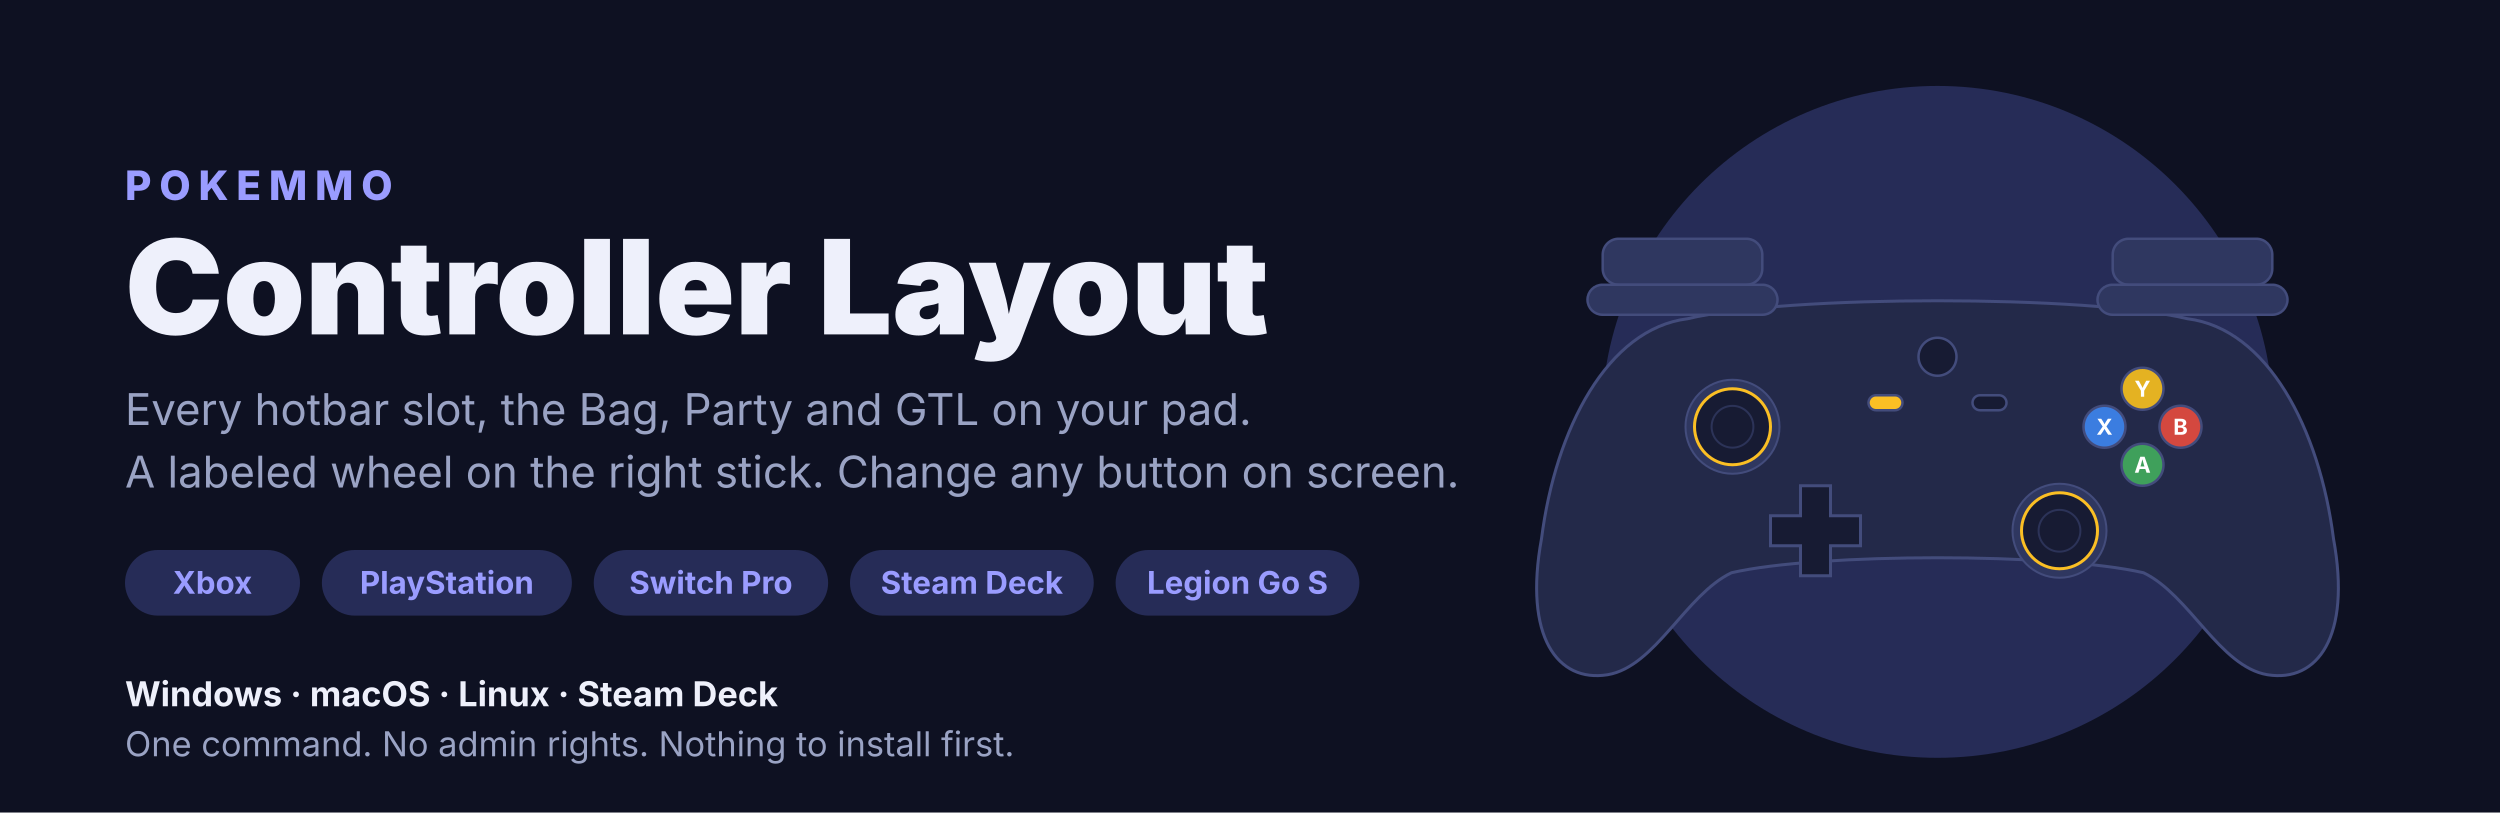
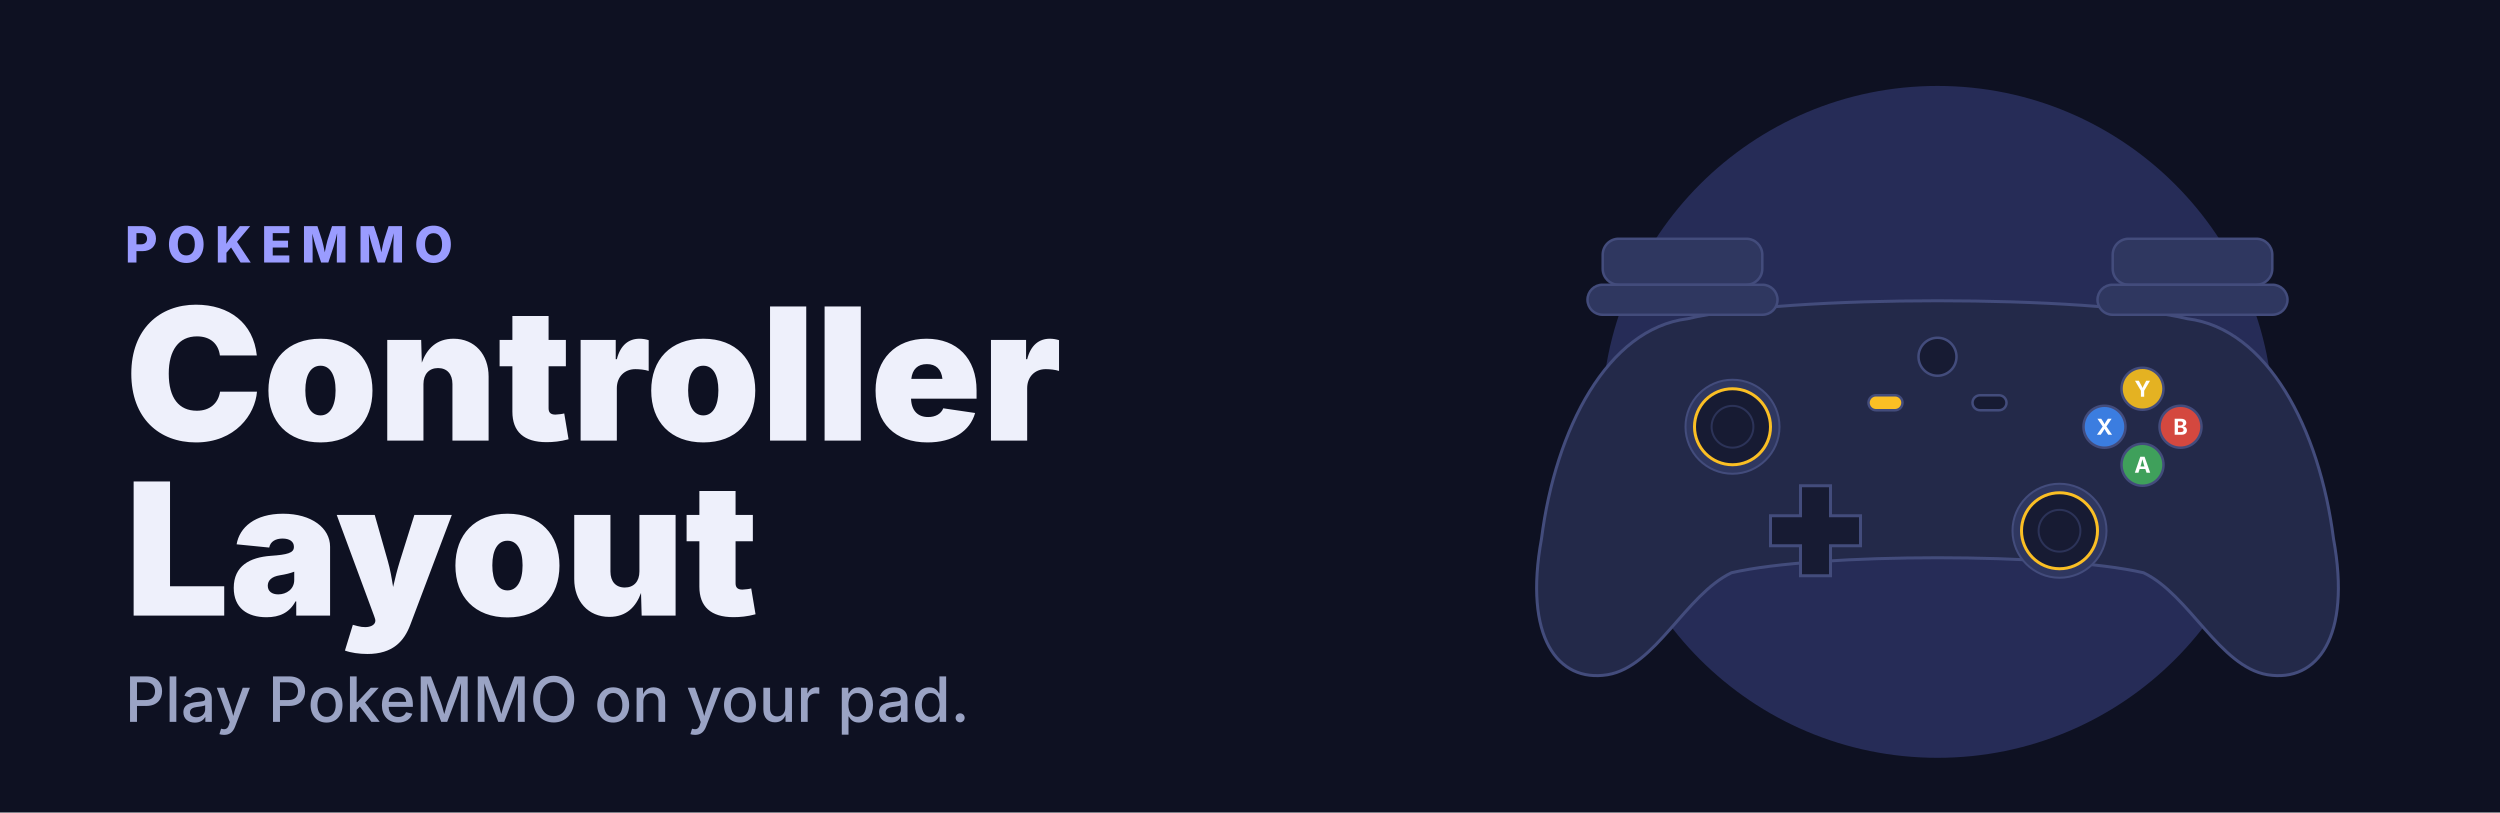
<svg xmlns="http://www.w3.org/2000/svg" viewBox="0 0 1600 520" width="1600" height="520" role="img" aria-labelledby="t d" font-family="'Segoe UI Variable Display','Segoe UI',Inter,'SF Pro Display',-apple-system,'Helvetica Neue',Arial,sans-serif">
  <rect width="1600" height="520" fill="#0e1122" />
  <circle cx="1240" cy="270" r="215" fill="#262c57" />
  <g transform="translate(1240,300) scale(.64)">
    <path d="M -250,-150 C -150,-174 150,-174 250,-150 C 330,-140 382,-40 396,70 C 414,168 380,214 330,206 C 282,198 252,126 206,104 C 120,84 -120,84 -206,104 C -252,126 -282,198 -330,206 C -380,214 -414,168 -396,70 C -382,-40 -330,-140 -250,-150 Z" fill="#232949" stroke="#434c7c" stroke-width="3" />
    <rect x="-334.8" y="-230" width="159.6" height="46" rx="16" fill="#2f3760" stroke="#434c7c" stroke-width="2.5" />
    <rect x="-350" y="-184" width="190" height="30" rx="15" fill="#2f3760" stroke="#434c7c" stroke-width="2.5" />
    <rect x="175.2" y="-230" width="159.6" height="46" rx="16" fill="#2f3760" stroke="#434c7c" stroke-width="2.5" />
    <rect x="160" y="-184" width="190" height="30" rx="15" fill="#2f3760" stroke="#434c7c" stroke-width="2.5" />
    <path d="M -137,17 h 30 v 30 h 30 v 30 h -30 v 30 h -30 v -30 h -30 v -30 h 30 z" fill="#171b33" stroke="#434c7c" stroke-width="3" />
    <circle cx="-205" cy="-42" r="47" fill="#2f3760" stroke="#434c7c" stroke-width="2" />
    <circle cx="-205" cy="-42" r="38" fill="#171b33" stroke="#fbbf24" stroke-width="3" />
    <circle cx="-205" cy="-42" r="20.9" fill="none" stroke="#2c3358" stroke-width="2" />
    <circle cx="122" cy="62" r="47" fill="#2f3760" stroke="#434c7c" stroke-width="2" />
    <circle cx="122" cy="62" r="38" fill="#171b33" stroke="#fbbf24" stroke-width="3" />
    <circle cx="122" cy="62" r="20.9" fill="none" stroke="#2c3358" stroke-width="2" />
    <circle cx="205" cy="-4" r="21" fill="#3fa05b" stroke="#434c7c" stroke-width="2.5" />
    <text x="205" y="4" font-size="22" font-weight="700" fill="#ffffff" text-anchor="middle">A</text>
    <circle cx="243" cy="-42" r="21" fill="#d4483f" stroke="#434c7c" stroke-width="2.5" />
    <text x="243" y="-34" font-size="22" font-weight="700" fill="#ffffff" text-anchor="middle">B</text>
    <circle cx="167" cy="-42" r="21" fill="#3b7de0" stroke="#434c7c" stroke-width="2.5" />
    <text x="167" y="-34" font-size="22" font-weight="700" fill="#ffffff" text-anchor="middle">X</text>
    <circle cx="205" cy="-80" r="21" fill="#e4b222" stroke="#434c7c" stroke-width="2.5" />
    <text x="205" y="-72" font-size="22" font-weight="700" fill="#ffffff" text-anchor="middle">Y</text>
    <rect x="-69" y="-73.5" width="34" height="15" rx="7.5" fill="#fbbf24" stroke="#434c7c" stroke-width="2.5" />
    <rect x="35" y="-73.5" width="34" height="15" rx="7.5" fill="#171b33" stroke="#434c7c" stroke-width="2.5" />
    <circle cx="0" cy="-112" r="19" fill="#171b33" stroke="#434c7c" stroke-width="2.5" />
  </g>
-   <text x="80" y="128" font-size="26" font-weight="800" fill="#9a9cff" text-anchor="start" letter-spacing="5">POKEMMO</text>
-   <text x="80" y="214" font-size="84" font-weight="850" fill="#eef0fb" text-anchor="start">Controller Layout</text>
-   <text x="80" y="272" font-size="28" font-weight="400" fill="#9aa3c4" text-anchor="start">Every hotbar slot, the Bag, Party and GTL on your pad.</text>
-   <text x="80" y="312" font-size="28" font-weight="400" fill="#9aa3c4" text-anchor="start">A labeled wheel on the right stick. Change any button on screen.</text>
-   <rect x="80" y="352" width="112" height="42" rx="21" fill="#262c57" />
-   <text x="136" y="380" font-size="20" font-weight="700" fill="#9a9cff" text-anchor="middle">Xbox</text>
-   <rect x="206" y="352" width="160" height="42" rx="21" fill="#262c57" />
-   <text x="286" y="380" font-size="20" font-weight="700" fill="#9a9cff" text-anchor="middle">PlayStation</text>
-   <rect x="380" y="352" width="150" height="42" rx="21" fill="#262c57" />
-   <text x="455" y="380" font-size="20" font-weight="700" fill="#9a9cff" text-anchor="middle">Switch Pro</text>
-   <rect x="544" y="352" width="156" height="42" rx="21" fill="#262c57" />
-   <text x="622" y="380" font-size="20" font-weight="700" fill="#9a9cff" text-anchor="middle">Steam Deck</text>
-   <rect x="714" y="352" width="156" height="42" rx="21" fill="#262c57" />
-   <text x="792" y="380" font-size="20" font-weight="700" fill="#9a9cff" text-anchor="middle">Legion Go S</text>
-   <text x="80" y="452" font-size="22" font-weight="650" fill="#eef0fb" text-anchor="start">Windows · macOS · Linux · Steam Deck</text>
-   <text x="80" y="484" font-size="22" font-weight="400" fill="#9aa3c4" text-anchor="start">One command. No admin rights. Nothing to install first.</text>
+   <text x="80" y="168" font-size="32" font-weight="800" fill="#9a9cff" text-anchor="start" letter-spacing="6">POKEMMO</text>
+   <text x="80" y="282" font-size="118" font-weight="850" fill="#eef0fb" text-anchor="start">Controller</text>
+   <text x="80" y="394" font-size="118" font-weight="850" fill="#eef0fb" text-anchor="start">Layout</text>
+   <text x="80" y="462" font-size="40" font-weight="500" fill="#9aa3c4" text-anchor="start">Play PokeMMO on your pad.</text>
</svg>
